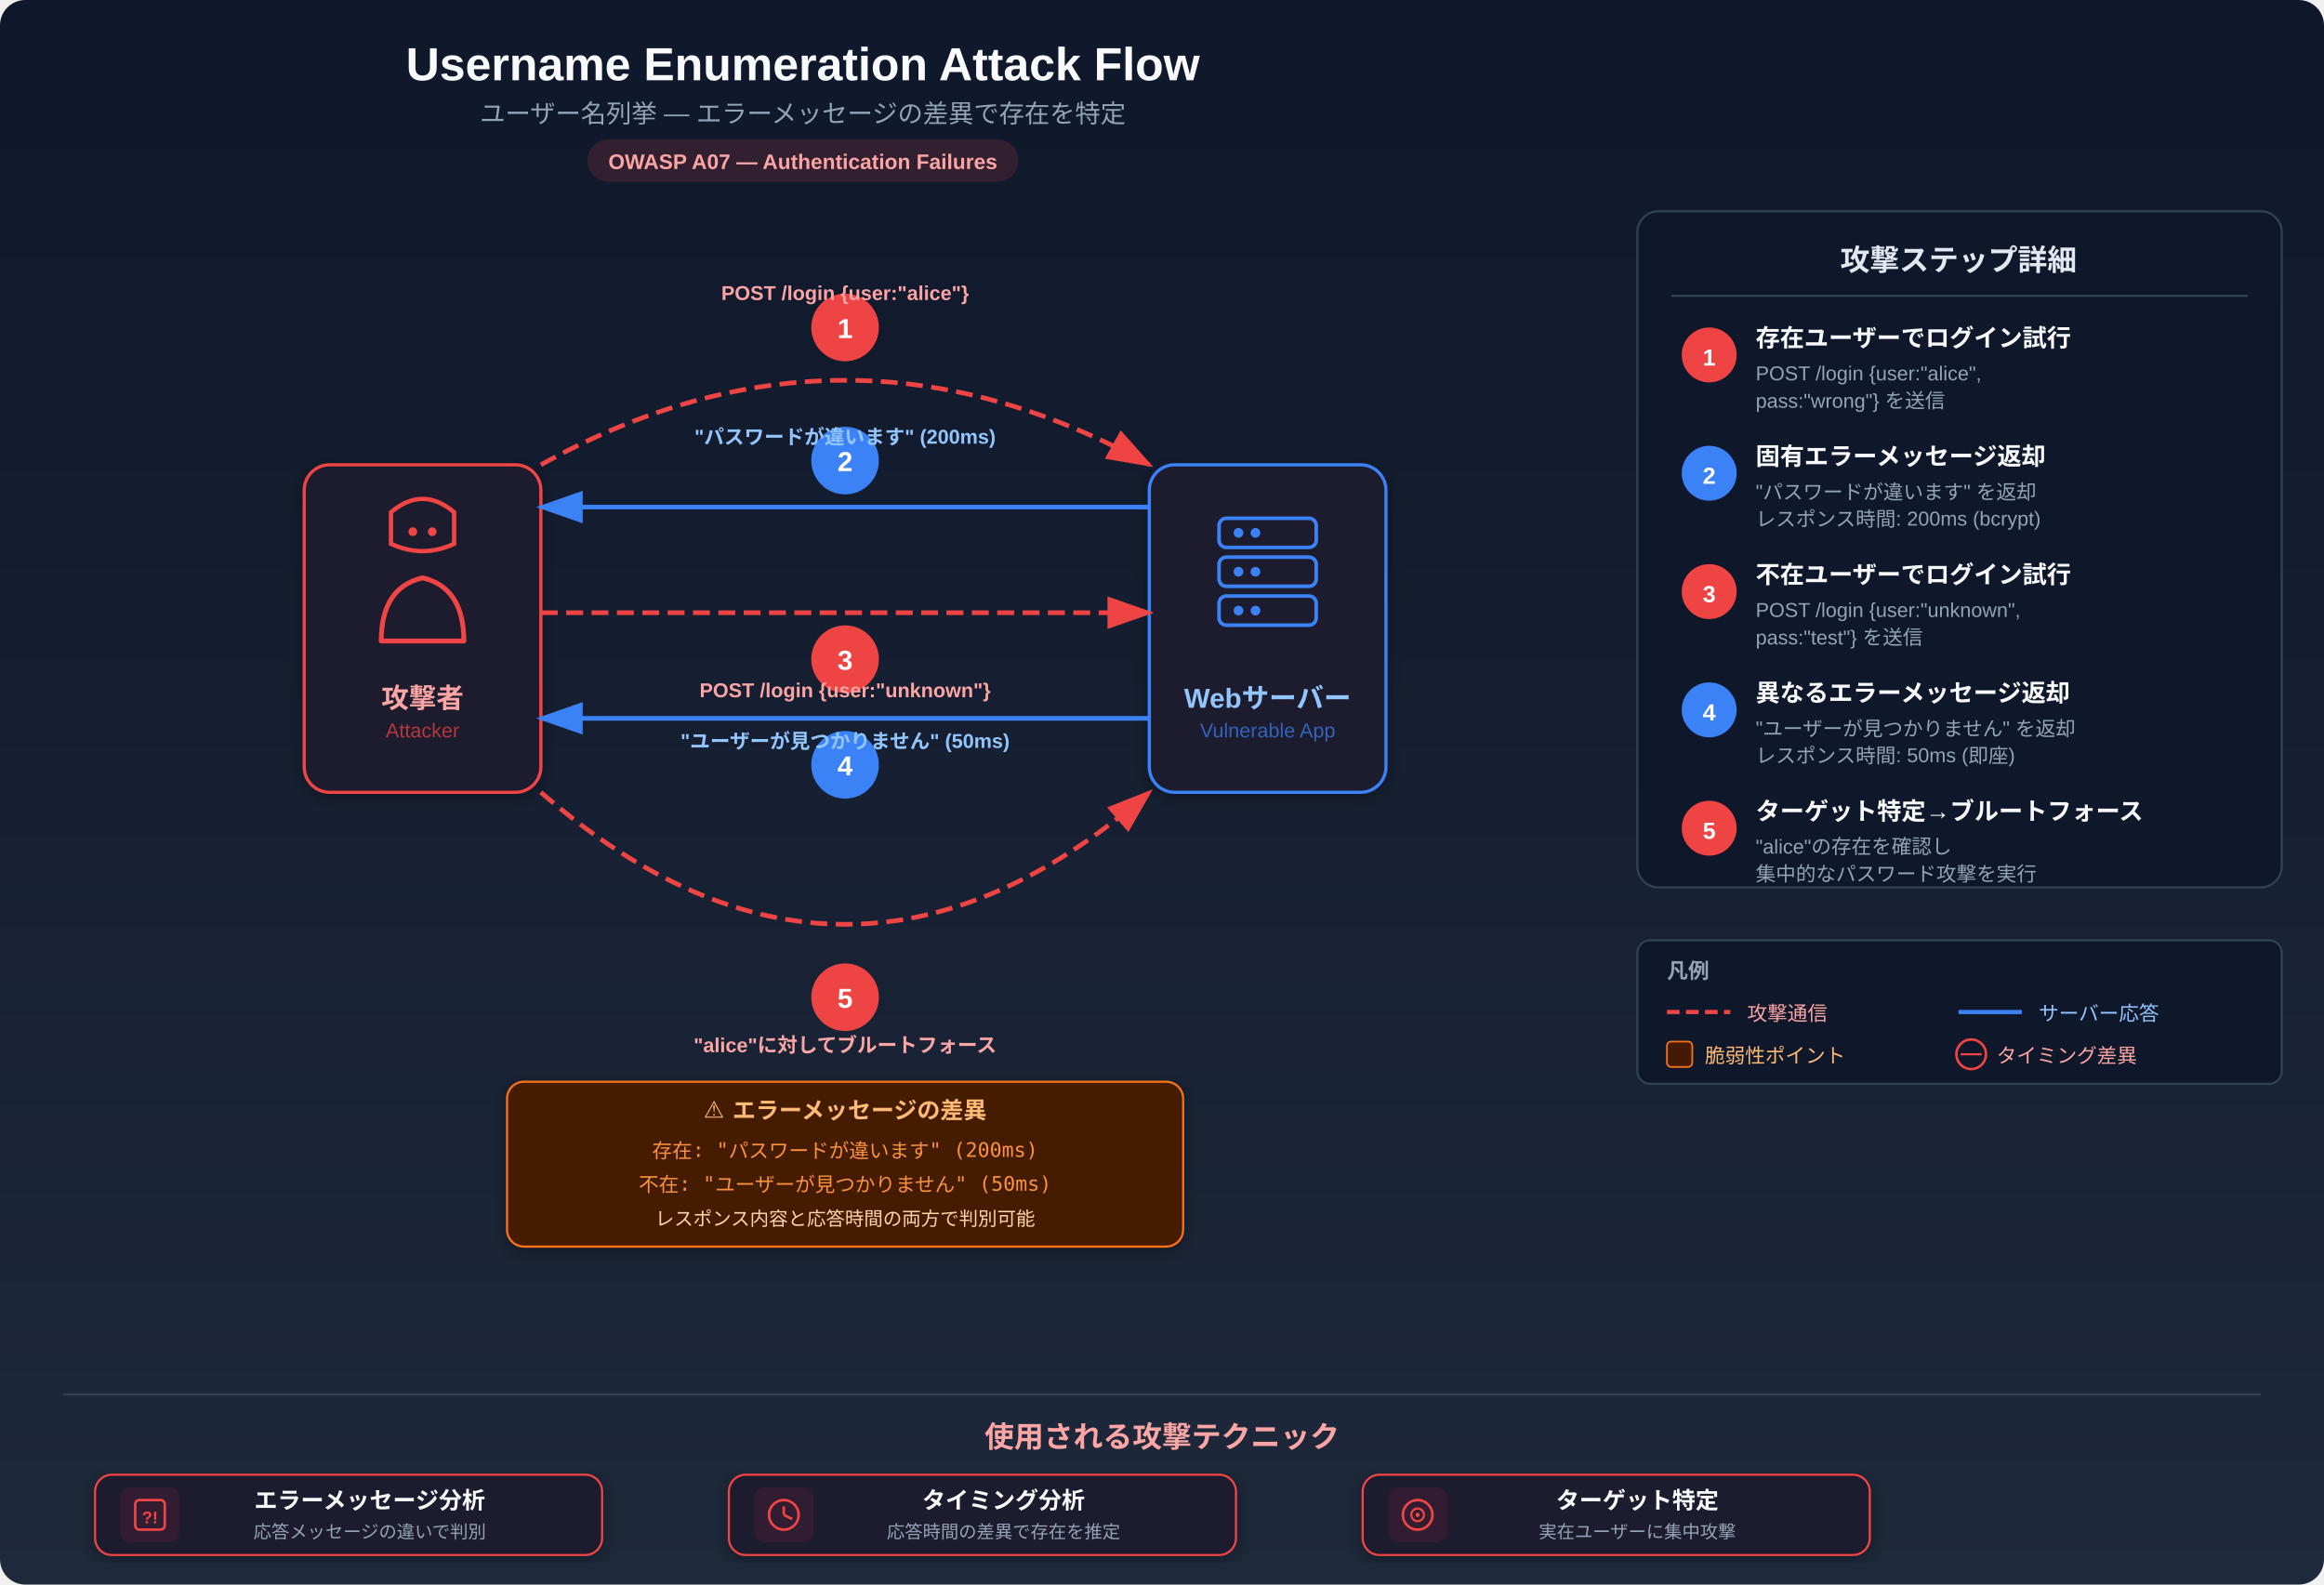
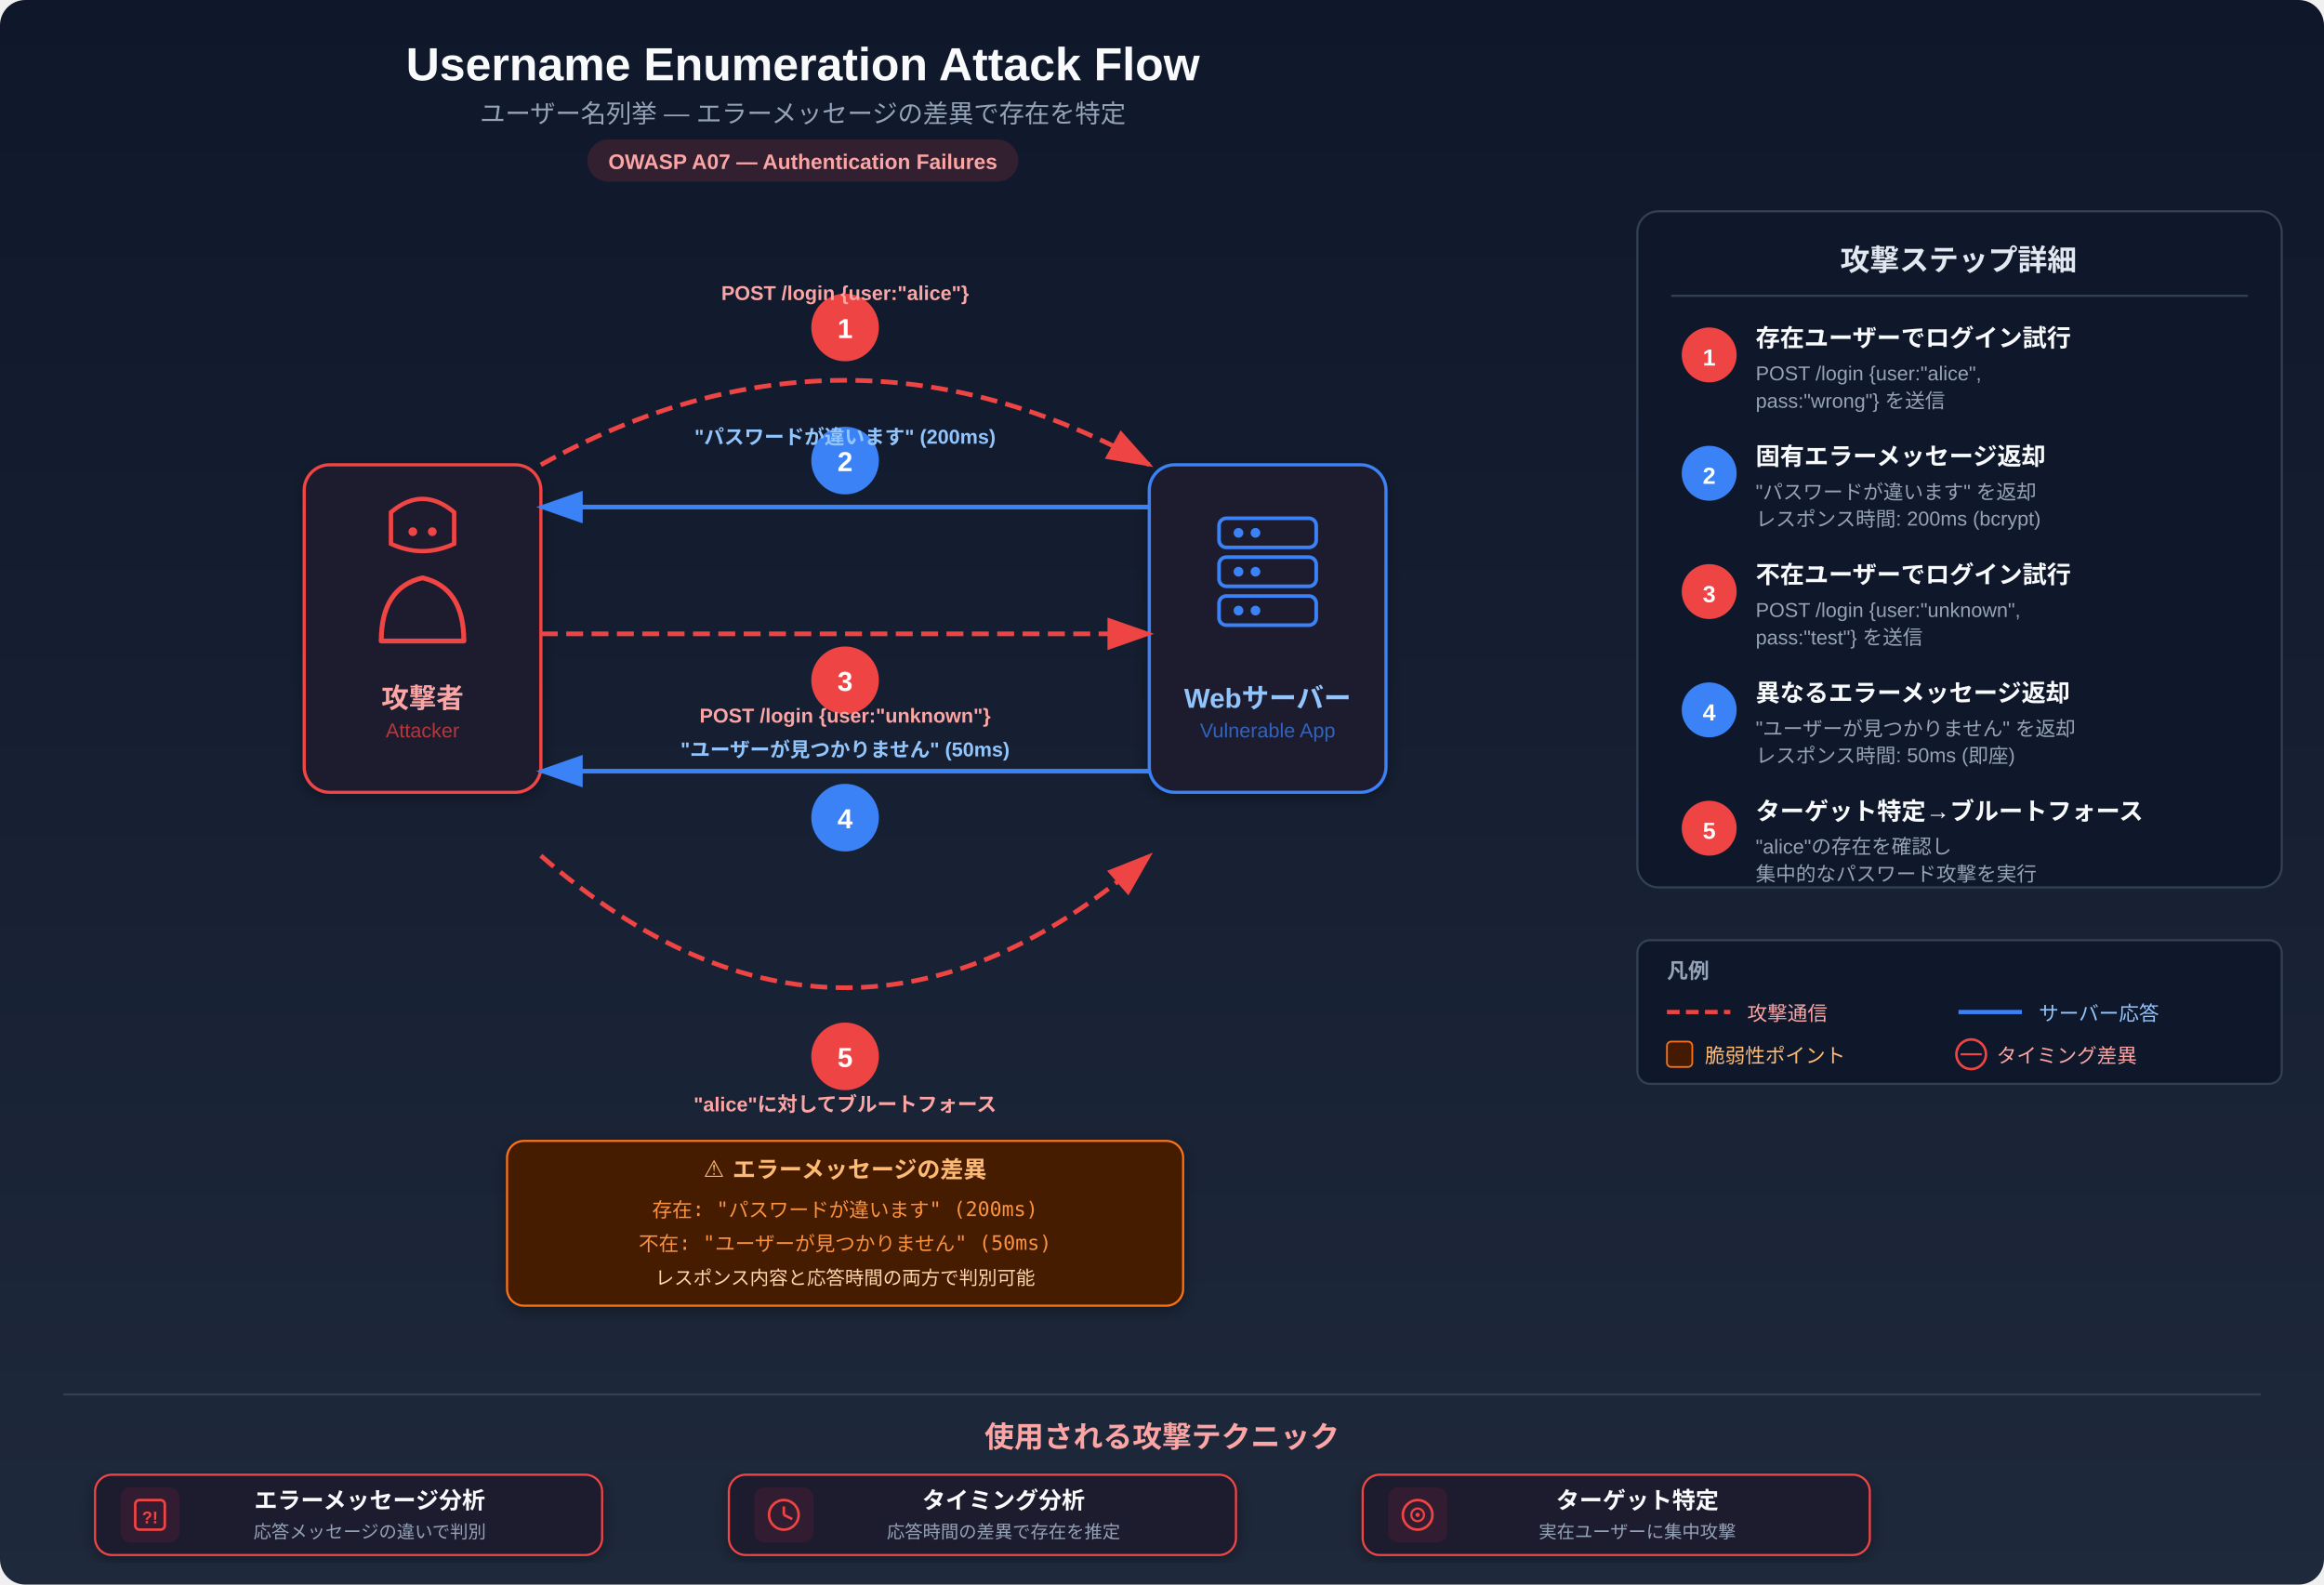
<svg xmlns="http://www.w3.org/2000/svg" viewBox="0 0 1100 750" font-family="'Segoe UI', 'Helvetica Neue', Arial, sans-serif">
  <defs>
    <linearGradient id="bgGrad" x1="0" y1="0" x2="0" y2="1">
      <stop offset="0%" stop-color="#0f172a" />
      <stop offset="100%" stop-color="#1e293b" />
    </linearGradient>
    <filter id="glow">
      <feGaussianBlur stdDeviation="2.5" result="blur" />
      <feMerge>
        <feMergeNode in="blur" />
        <feMergeNode in="SourceGraphic" />
      </feMerge>
    </filter>
    <filter id="shadow">
      <feDropShadow dx="0" dy="2" stdDeviation="4" flood-color="#000" flood-opacity="0.35" />
    </filter>
    <marker id="arrowRed" markerWidth="10" markerHeight="7" refX="9" refY="3.5" orient="auto">
      <polygon points="0 0, 10 3.5, 0 7" fill="#ef4444" />
    </marker>
    <marker id="arrowBlue" markerWidth="10" markerHeight="7" refX="9" refY="3.5" orient="auto">
      <polygon points="0 0, 10 3.5, 0 7" fill="#3b82f6" />
    </marker>
  </defs>
  <rect width="1100" height="750" fill="url(#bgGrad)" rx="12" />
  <text x="380" y="38" text-anchor="middle" fill="#f8fafc" font-size="22" font-weight="700">Username Enumeration Attack Flow</text>
  <text x="380" y="58" text-anchor="middle" fill="#94a3b8" font-size="12">ユーザー名列挙 — エラーメッセージの差異で存在を特定</text>
  <rect x="278" y="66" width="204" height="20" rx="10" fill="#ef4444" opacity="0.15" />
  <text x="380" y="80" text-anchor="middle" fill="#fca5a5" font-size="10" font-weight="600">OWASP A07 — Authentication Failures</text>
  <g transform="translate(200, 250)" filter="url(#shadow)">
    <rect x="-56" y="-30" width="112" height="155" rx="12" fill="#1e1b2e" stroke="#ef4444" stroke-width="1.5" />
    <g transform="translate(0, 12) scale(1.15)">
      <path d="M-13,-17 Q0,-28 13,-17 L13,-4 Q0,2 -13,-4 Z" fill="none" stroke="#ef4444" stroke-width="1.8" />
      <circle cx="-4" cy="-9" r="1.8" fill="#ef4444" />
      <circle cx="4" cy="-9" r="1.8" fill="#ef4444" />
      <path d="M-17,36 Q-17,14 0,10 Q17,14 17,36" fill="none" stroke="#ef4444" stroke-width="2" />
      <line x1="-17" y1="36" x2="17" y2="36" stroke="#ef4444" stroke-width="2" stroke-linecap="round" />
    </g>
    <text x="0" y="85" text-anchor="middle" fill="#fca5a5" font-size="13" font-weight="700">攻撃者</text>
    <text x="0" y="99" text-anchor="middle" fill="#ef4444" font-size="9.5" opacity="0.7">Attacker</text>
  </g>
  <g transform="translate(600, 250)" filter="url(#shadow)">
    <rect x="-56" y="-30" width="112" height="155" rx="12" fill="#1e1b2e" stroke="#3b82f6" stroke-width="1.5" />
    <g transform="translate(0, 16) scale(1.15)">
      <rect x="-20" y="-18" width="40" height="12" rx="3" fill="none" stroke="#3b82f6" stroke-width="1.5" />
      <circle cx="-12" cy="-12" r="2" fill="#3b82f6" />
      <circle cx="-5" cy="-12" r="2" fill="#3b82f6" />
      <rect x="-20" y="-2" width="40" height="12" rx="3" fill="none" stroke="#3b82f6" stroke-width="1.5" />
      <circle cx="-12" cy="4" r="2" fill="#3b82f6" />
      <circle cx="-5" cy="4" r="2" fill="#3b82f6" />
      <rect x="-20" y="14" width="40" height="12" rx="3" fill="none" stroke="#3b82f6" stroke-width="1.5" />
      <circle cx="-12" cy="20" r="2" fill="#3b82f6" />
      <circle cx="-5" cy="20" r="2" fill="#3b82f6" />
    </g>
    <text x="0" y="85" text-anchor="middle" fill="#93c5fd" font-size="13" font-weight="700">Webサーバー</text>
    <text x="0" y="99" text-anchor="middle" fill="#3b82f6" font-size="9.5" opacity="0.7">Vulnerable App</text>
  </g>
  <path d="M 256 220 Q 400 140 544 220" fill="none" stroke="#ef4444" stroke-width="2.2" stroke-dasharray="8,4" marker-end="url(#arrowRed)" />
  <circle cx="400" cy="155" r="16" fill="#ef4444" />
  <text x="400" y="160" text-anchor="middle" fill="#fff" font-size="13" font-weight="700">1</text>
  <text x="400" y="142" text-anchor="middle" fill="#fca5a5" font-size="9.5" font-weight="600">POST /login {user:"alice"}</text>
  <path d="M 544 240 L 256 240" fill="none" stroke="#3b82f6" stroke-width="2.2" marker-end="url(#arrowBlue)" />
  <circle cx="400" cy="218" r="16" fill="#3b82f6" />
  <text x="400" y="223" text-anchor="middle" fill="#fff" font-size="13" font-weight="700">2</text>
  <text x="400" y="210" text-anchor="middle" fill="#93c5fd" font-size="9.5" font-weight="600">"パスワードが違います" (200ms)</text>
-   <path d="M 256 290 L 544 290" fill="none" stroke="#ef4444" stroke-width="2.2" stroke-dasharray="8,4" marker-end="url(#arrowRed)" />
-   <circle cx="400" cy="312" r="16" fill="#ef4444" />
-   <text x="400" y="317" text-anchor="middle" fill="#fff" font-size="13" font-weight="700">3</text>
-   <text x="400" y="330" text-anchor="middle" fill="#fca5a5" font-size="9.5" font-weight="600">POST /login {user:"unknown"}</text>
-   <path d="M 544 340 L 256 340" fill="none" stroke="#3b82f6" stroke-width="2.2" marker-end="url(#arrowBlue)" />
-   <circle cx="400" cy="362" r="16" fill="#3b82f6" />
-   <text x="400" y="367" text-anchor="middle" fill="#fff" font-size="13" font-weight="700">4</text>
-   <text x="400" y="354" text-anchor="middle" fill="#93c5fd" font-size="9.5" font-weight="600">"ユーザーが見つかりません" (50ms)</text>
-   <path d="M 256 375 Q 400 500 544 375" fill="none" stroke="#ef4444" stroke-width="2.2" stroke-dasharray="8,4" marker-end="url(#arrowRed)" />
-   <circle cx="400" cy="472" r="16" fill="#ef4444" />
-   <text x="400" y="477" text-anchor="middle" fill="#fff" font-size="13" font-weight="700">5</text>
-   <text x="400" y="498" text-anchor="middle" fill="#fca5a5" font-size="9.5" font-weight="600">"alice"に対してブルートフォース</text>
-   <g transform="translate(400, 530)" filter="url(#shadow)">
+   <path d="M 256 300 L 544 300" fill="none" stroke="#ef4444" stroke-width="2.2" stroke-dasharray="8,4" marker-end="url(#arrowRed)" />
+   <circle cx="400" cy="322" r="16" fill="#ef4444" />
+   <text x="400" y="327" text-anchor="middle" fill="#fff" font-size="13" font-weight="700">3</text>
+   <text x="400" y="342" text-anchor="middle" fill="#fca5a5" font-size="9.5" font-weight="600">POST /login {user:"unknown"}</text>
+   <path d="M 544 365 L 256 365" fill="none" stroke="#3b82f6" stroke-width="2.2" marker-end="url(#arrowBlue)" />
+   <circle cx="400" cy="387" r="16" fill="#3b82f6" />
+   <text x="400" y="392" text-anchor="middle" fill="#fff" font-size="13" font-weight="700">4</text>
+   <text x="400" y="358" text-anchor="middle" fill="#93c5fd" font-size="9.5" font-weight="600">"ユーザーが見つかりません" (50ms)</text>
+   <path d="M 256 405 Q 400 530 544 405" fill="none" stroke="#ef4444" stroke-width="2.2" stroke-dasharray="8,4" marker-end="url(#arrowRed)" />
+   <circle cx="400" cy="500" r="16" fill="#ef4444" />
+   <text x="400" y="505" text-anchor="middle" fill="#fff" font-size="13" font-weight="700">5</text>
+   <text x="400" y="526" text-anchor="middle" fill="#fca5a5" font-size="9.5" font-weight="600">"alice"に対してブルートフォース</text>
+   <g transform="translate(400, 558)" filter="url(#shadow)">
    <rect x="-160" y="-18" width="320" height="78" rx="8" fill="#451a03" stroke="#f97316" stroke-width="1" />
    <text x="0" y="-1" text-anchor="middle" fill="#fdba74" font-size="11" font-weight="700">⚠ エラーメッセージの差異</text>
    <text x="0" y="18" text-anchor="middle" fill="#fb923c" font-size="9.5" font-family="'Fira Code', monospace">存在: "パスワードが違います" (200ms)</text>
    <text x="0" y="34" text-anchor="middle" fill="#fb923c" font-size="9.5" font-family="'Fira Code', monospace">不在: "ユーザーが見つかりません" (50ms)</text>
    <text x="0" y="50" text-anchor="middle" fill="#fed7aa" font-size="9">レスポンス内容と応答時間の両方で判別可能</text>
  </g>
  <g transform="translate(775, 100)">
    <rect x="0" y="0" width="305" height="320" rx="10" fill="#0f172a" stroke="#334155" stroke-width="1" />
    <text x="152" y="28" text-anchor="middle" fill="#e2e8f0" font-size="14" font-weight="700">攻撃ステップ詳細</text>
    <line x1="16" y1="40" x2="289" y2="40" stroke="#334155" stroke-width="1" />
    <circle cx="34" cy="68" r="13" fill="#ef4444" />
    <text x="34" y="73" text-anchor="middle" fill="#fff" font-size="11" font-weight="700">1</text>
    <text x="56" y="64" fill="#f8fafc" font-size="11.5" font-weight="600">存在ユーザーでログイン試行</text>
    <text x="56" y="80" fill="#94a3b8" font-size="9.5">POST /login {user:"alice",</text>
    <text x="56" y="93" fill="#94a3b8" font-size="9.5">pass:"wrong"} を送信</text>
    <circle cx="34" cy="124" r="13" fill="#3b82f6" />
    <text x="34" y="129" text-anchor="middle" fill="#fff" font-size="11" font-weight="700">2</text>
    <text x="56" y="120" fill="#f8fafc" font-size="11.5" font-weight="600">固有エラーメッセージ返却</text>
    <text x="56" y="136" fill="#94a3b8" font-size="9.5">"パスワードが違います" を返却</text>
    <text x="56" y="149" fill="#94a3b8" font-size="9.5">レスポンス時間: 200ms (bcrypt)</text>
    <circle cx="34" cy="180" r="13" fill="#ef4444" />
    <text x="34" y="185" text-anchor="middle" fill="#fff" font-size="11" font-weight="700">3</text>
    <text x="56" y="176" fill="#f8fafc" font-size="11.5" font-weight="600">不在ユーザーでログイン試行</text>
    <text x="56" y="192" fill="#94a3b8" font-size="9.5">POST /login {user:"unknown",</text>
    <text x="56" y="205" fill="#94a3b8" font-size="9.5">pass:"test"} を送信</text>
    <circle cx="34" cy="236" r="13" fill="#3b82f6" />
    <text x="34" y="241" text-anchor="middle" fill="#fff" font-size="11" font-weight="700">4</text>
    <text x="56" y="232" fill="#f8fafc" font-size="11.5" font-weight="600">異なるエラーメッセージ返却</text>
    <text x="56" y="248" fill="#94a3b8" font-size="9.5">"ユーザーが見つかりません" を返却</text>
    <text x="56" y="261" fill="#94a3b8" font-size="9.5">レスポンス時間: 50ms (即座)</text>
    <circle cx="34" cy="292" r="13" fill="#ef4444" />
    <text x="34" y="297" text-anchor="middle" fill="#fff" font-size="11" font-weight="700">5</text>
    <text x="56" y="288" fill="#f8fafc" font-size="11.5" font-weight="600">ターゲット特定→ブルートフォース</text>
    <text x="56" y="304" fill="#94a3b8" font-size="9.5">"alice"の存在を確認し</text>
    <text x="56" y="317" fill="#94a3b8" font-size="9.5">集中的なパスワード攻撃を実行</text>
  </g>
  <line x1="30" y1="660" x2="1070" y2="660" stroke="#334155" stroke-width="1" />
  <text x="550" y="685" text-anchor="middle" fill="#fca5a5" font-size="14" font-weight="700">使用される攻撃テクニック</text>
  <g transform="translate(165, 698)" filter="url(#shadow)">
    <rect x="-120" y="0" width="240" height="38" rx="8" fill="#1e1b2e" stroke="#ef4444" stroke-width="1" />
    <rect x="-108" y="6" width="28" height="26" rx="5" fill="#ef4444" opacity="0.1" />
    <g transform="translate(-94, 19)">
      <rect x="-7" y="-7" width="14" height="14" rx="2" fill="none" stroke="#ef4444" stroke-width="1.2" />
      <text x="0" y="4" text-anchor="middle" fill="#ef4444" font-size="8" font-weight="700">?!</text>
    </g>
    <text x="10" y="16" text-anchor="middle" fill="#f8fafc" font-size="11" font-weight="600">エラーメッセージ分析</text>
    <text x="10" y="30" text-anchor="middle" fill="#94a3b8" font-size="8.5">応答メッセージの違いで判別</text>
  </g>
  <g transform="translate(465, 698)" filter="url(#shadow)">
    <rect x="-120" y="0" width="240" height="38" rx="8" fill="#1e1b2e" stroke="#ef4444" stroke-width="1" />
    <rect x="-108" y="6" width="28" height="26" rx="5" fill="#ef4444" opacity="0.1" />
    <g transform="translate(-94, 19)">
      <circle cx="0" cy="0" r="7" fill="none" stroke="#ef4444" stroke-width="1.2" />
      <line x1="0" y1="0" x2="0" y2="-4" stroke="#ef4444" stroke-width="1.2" />
      <line x1="0" y1="0" x2="4" y2="2" stroke="#ef4444" stroke-width="1.2" />
    </g>
    <text x="10" y="16" text-anchor="middle" fill="#f8fafc" font-size="11" font-weight="600">タイミング分析</text>
    <text x="10" y="30" text-anchor="middle" fill="#94a3b8" font-size="8.5">応答時間の差異で存在を推定</text>
  </g>
  <g transform="translate(765, 698)" filter="url(#shadow)">
    <rect x="-120" y="0" width="240" height="38" rx="8" fill="#1e1b2e" stroke="#ef4444" stroke-width="1" />
    <rect x="-108" y="6" width="28" height="26" rx="5" fill="#ef4444" opacity="0.1" />
    <g transform="translate(-94, 19)">
      <circle cx="0" cy="0" r="7" fill="none" stroke="#ef4444" stroke-width="1.2" />
      <circle cx="0" cy="0" r="3" fill="none" stroke="#ef4444" stroke-width="1" />
      <circle cx="0" cy="0" r="1" fill="#ef4444" />
    </g>
    <text x="10" y="16" text-anchor="middle" fill="#f8fafc" font-size="11" font-weight="600">ターゲット特定</text>
    <text x="10" y="30" text-anchor="middle" fill="#94a3b8" font-size="8.5">実在ユーザーに集中攻撃</text>
  </g>
  <g transform="translate(775, 445)">
    <rect x="0" y="0" width="305" height="68" rx="6" fill="#0f172a" stroke="#334155" stroke-width="1" />
    <text x="14" y="18" fill="#94a3b8" font-size="10" font-weight="600">凡例</text>
    <line x1="14" y1="34" x2="44" y2="34" stroke="#ef4444" stroke-width="2" stroke-dasharray="6,3" />
    <text x="52" y="38" fill="#fca5a5" font-size="9.5">攻撃通信</text>
    <line x1="152" y1="34" x2="182" y2="34" stroke="#3b82f6" stroke-width="2" />
    <text x="190" y="38" fill="#93c5fd" font-size="9.5">サーバー応答</text>
    <rect x="14" y="48" width="12" height="12" rx="2" fill="#451a03" stroke="#f97316" stroke-width="0.8" />
    <text x="32" y="58" fill="#fdba74" font-size="9.5">脆弱性ポイント</text>
    <circle cx="158" cy="54" r="7" fill="none" stroke="#ef4444" stroke-width="1.2" />
    <line x1="153" y1="54" x2="163" y2="54" stroke="#ef4444" stroke-width="1" />
    <text x="170" y="58" fill="#fca5a5" font-size="9.5">タイミング差異</text>
  </g>
</svg>
